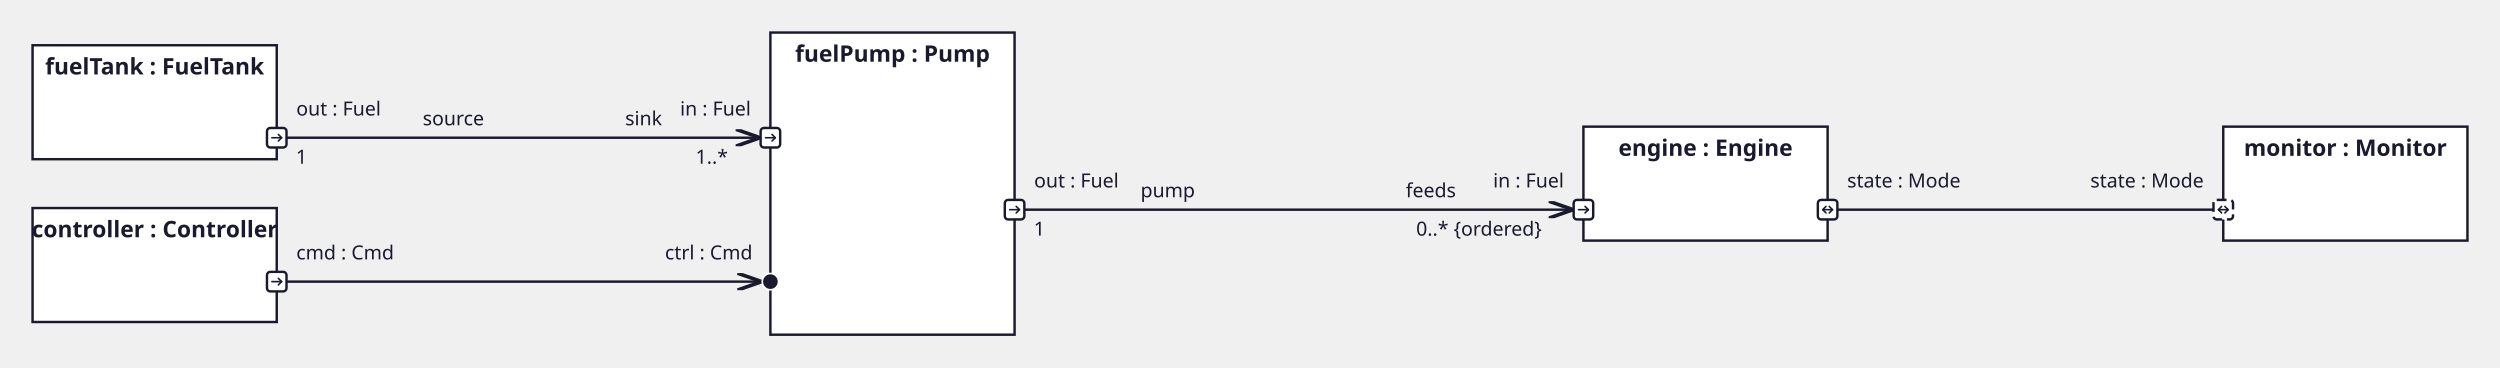
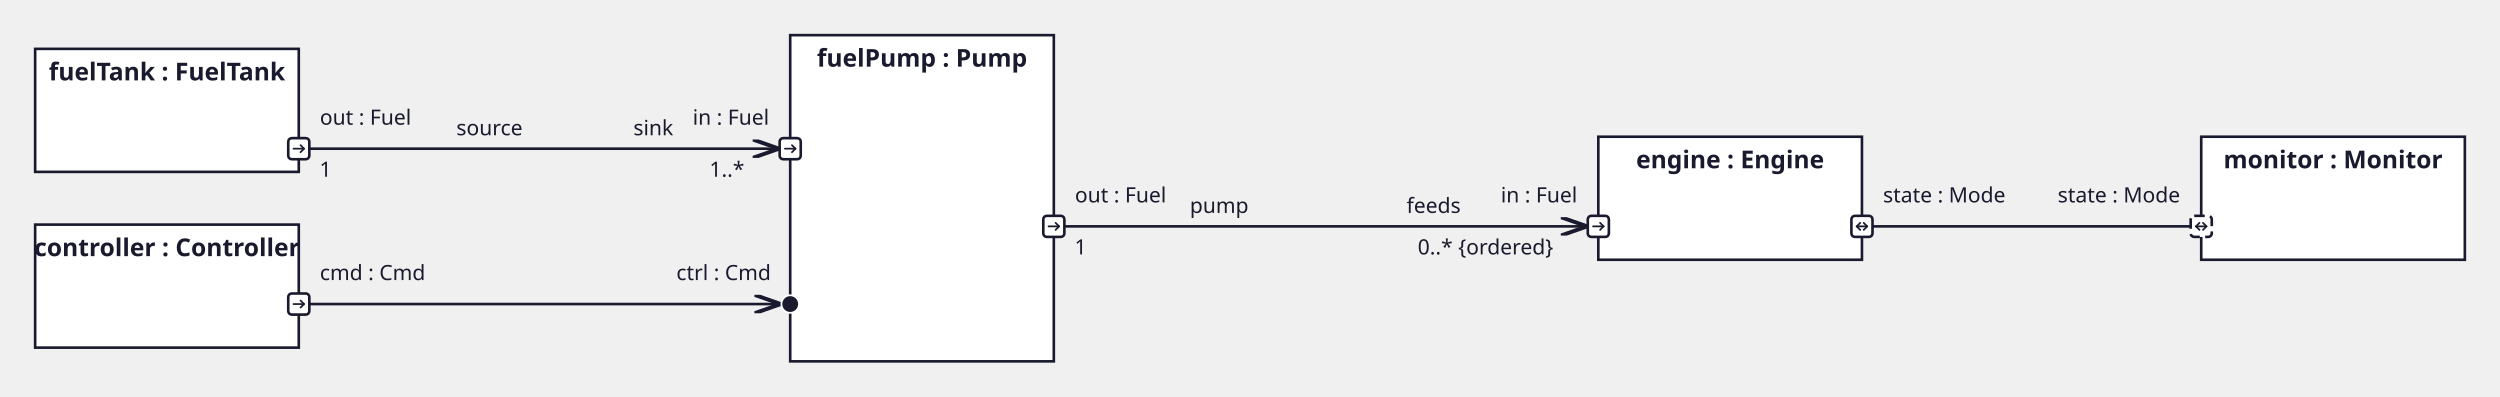
- <svg xmlns="http://www.w3.org/2000/svg" width="1535.72" height="225.60" viewBox="0 0 1535.72 225.60">
+ <svg xmlns="http://www.w3.org/2000/svg" width="1422.46" height="225.60" viewBox="0 0 1422.46 225.60">
  <defs>
    <marker id="line-end-open-chevron" markerWidth="10.248" markerHeight="7" refX="10.248" refY="3.5" orient="auto">
      <polyline points="0 0, 10 3.5, 0 7" fill="none" stroke="#1A1A2E" stroke-width="1.50" stroke-linejoin="bevel" />
    </marker>
    <marker id="line-end-hollow-triangle" markerWidth="10.248" markerHeight="7" refX="10.248" refY="3.5" orient="auto">
      <polygon points="0 0, 10 3.5, 0 7" fill="#FFFFFF" stroke="#1A1A2E" stroke-width="1.50" stroke-linejoin="bevel" />
    </marker>
    <marker id="line-end-filled-arrow" markerWidth="10.248" markerHeight="7" refX="10.248" refY="3.5" orient="auto">
      <polygon points="0 0, 10 3.5, 0 7" fill="#1A1A2E" stroke="#1A1A2E" stroke-width="1.50" stroke-linejoin="bevel" />
    </marker>
    <marker id="line-end-hollow-triangle-crossbar" markerWidth="14.748" markerHeight="7" refX="14.748" refY="3.5" orient="auto">
      <polygon points="4.5 0, 14.5 3.5, 4.5 7" fill="#FFFFFF" stroke="#1A1A2E" stroke-width="1.50" stroke-linejoin="bevel" />
      <line x1="1" y1="0" x2="1" y2="7" stroke="#1A1A2E" stroke-width="1.50" />
    </marker>
    <marker id="line-end-hollow-diamond" markerWidth="14" markerHeight="8" refX="13.416" refY="4" orient="auto">
      <polygon points="1 4, 7 0, 13 4, 7 8" fill="#FFFFFF" stroke="#1A1A2E" stroke-width="1.50" stroke-linejoin="bevel" />
    </marker>
    <marker id="line-end-filled-diamond" markerWidth="14" markerHeight="8" refX="13.416" refY="4" orient="auto">
      <polygon points="1 4, 7 0, 13 4, 7 8" fill="#1A1A2E" stroke="#1A1A2E" stroke-width="1.50" stroke-linejoin="bevel" />
    </marker>
    <marker id="line-end-circle" markerWidth="10" markerHeight="10" refX="9.75" refY="5" orient="auto">
      <circle cx="5" cy="5" r="4" fill="#FFFFFF" stroke="#1A1A2E" stroke-width="1.50" />
    </marker>
    <marker id="line-end-bar" markerWidth="4" markerHeight="12" refX="2.75" refY="6" orient="auto">
      <line x1="2" y1="0" x2="2" y2="12" stroke="#1A1A2E" stroke-width="1.50" />
    </marker>
    <filter id="label-bg" x="-0.05" y="-0.05" width="1.1" height="1.1">
      <feFlood flood-color="#FFFFFF" />
      <feComposite in="SourceGraphic" operator="over" />
    </filter>
  </defs>
  <rect x="20.00" y="27.80" width="150.00" height="70.00" fill="#FFFFFF" stroke="#1A1A2E" stroke-width="1.50" />
  <text x="95.00" y="40.80" font-family="Noto Sans, sans-serif" font-size="14.00" font-weight="bold" fill="#1A1A2E" text-anchor="middle" dominant-baseline="middle" textLength="138.00" lengthAdjust="spacingAndGlyphs">fuelTank : FuelTank</text>
-   <rect x="473.24" y="20.00" width="150.00" height="185.60" fill="#FFFFFF" stroke="#1A1A2E" stroke-width="1.50" />
-   <text x="548.24" y="33.00" font-family="Noto Sans, sans-serif" font-size="14.00" font-weight="bold" fill="#1A1A2E" text-anchor="middle" dominant-baseline="middle">fuelPump : Pump</text>
-   <rect x="972.68" y="77.80" width="150.00" height="70.00" fill="#FFFFFF" stroke="#1A1A2E" stroke-width="1.50" />
-   <text x="1047.68" y="90.80" font-family="Noto Sans, sans-serif" font-size="14.00" font-weight="bold" fill="#1A1A2E" text-anchor="middle" dominant-baseline="middle">engine : Engine</text>
+   <rect x="449.61" y="20.00" width="150.00" height="185.60" fill="#FFFFFF" stroke="#1A1A2E" stroke-width="1.50" />
+   <text x="524.61" y="33.00" font-family="Noto Sans, sans-serif" font-size="14.00" font-weight="bold" fill="#1A1A2E" text-anchor="middle" dominant-baseline="middle">fuelPump : Pump</text>
+   <rect x="909.42" y="77.80" width="150.00" height="70.00" fill="#FFFFFF" stroke="#1A1A2E" stroke-width="1.50" />
+   <text x="984.42" y="90.80" font-family="Noto Sans, sans-serif" font-size="14.00" font-weight="bold" fill="#1A1A2E" text-anchor="middle" dominant-baseline="middle">engine : Engine</text>
  <rect x="20.00" y="127.80" width="150.00" height="70.00" fill="#FFFFFF" stroke="#1A1A2E" stroke-width="1.50" />
  <text x="95.00" y="140.80" font-family="Noto Sans, sans-serif" font-size="14.00" font-weight="bold" fill="#1A1A2E" text-anchor="middle" dominant-baseline="middle" textLength="138.00" lengthAdjust="spacingAndGlyphs">controller : Controller</text>
-   <rect x="1365.72" y="77.80" width="150.00" height="70.00" fill="#FFFFFF" stroke="#1A1A2E" stroke-width="1.50" />
-   <text x="1440.72" y="90.80" font-family="Noto Sans, sans-serif" font-size="14.00" font-weight="bold" fill="#1A1A2E" text-anchor="middle" dominant-baseline="middle" textLength="138.00" lengthAdjust="spacingAndGlyphs">monitor : Monitor</text>
-   <path d="M 170.00 84.60 L 467.24 84.60" fill="none" stroke="#1A1A2E" stroke-width="1.50" marker-end="url(#line-end-open-chevron)" />
+   <rect x="1252.46" y="77.80" width="150.00" height="70.00" fill="#FFFFFF" stroke="#1A1A2E" stroke-width="1.50" />
+   <text x="1327.46" y="90.80" font-family="Noto Sans, sans-serif" font-size="14.00" font-weight="bold" fill="#1A1A2E" text-anchor="middle" dominant-baseline="middle" textLength="138.00" lengthAdjust="spacingAndGlyphs">monitor : Monitor</text>
+   <path d="M 170.00 84.60 L 443.61 84.60" fill="none" stroke="#1A1A2E" stroke-width="1.50" marker-end="url(#line-end-open-chevron)" />
  <rect x="164.00" y="78.60" width="12.00" height="12.00" rx="2.00" ry="2.00" fill="#FFFFFF" stroke="#1A1A2E" stroke-width="1.50" />
  <polyline points="173.00,84.60 167.00,84.60" fill="none" stroke="#1A1A2E" stroke-width="1.00" stroke-linecap="round" stroke-linejoin="round" />
  <polyline points="171.00,82.60 173.00,84.60 171.00,86.60" fill="none" stroke="#1A1A2E" stroke-width="1.00" stroke-linecap="round" stroke-linejoin="round" />
  <text x="182.00" y="66.80" font-family="Noto Sans, sans-serif" font-size="12.00" fill="#1A1A2E" text-anchor="start" dominant-baseline="middle">out : Fuel</text>
-   <rect x="467.24" y="78.60" width="12.00" height="12.00" rx="2.00" ry="2.00" fill="#FFFFFF" stroke="#1A1A2E" stroke-width="1.50" />
-   <polyline points="470.24,84.60 476.24,84.60" fill="none" stroke="#1A1A2E" stroke-width="1.00" stroke-linecap="round" stroke-linejoin="round" />
-   <polyline points="474.24,86.60 476.24,84.60 474.24,82.60" fill="none" stroke="#1A1A2E" stroke-width="1.00" stroke-linecap="round" stroke-linejoin="round" />
-   <text x="461.24" y="66.80" font-family="Noto Sans, sans-serif" font-size="12.00" fill="#1A1A2E" text-anchor="end" dominant-baseline="middle">in : Fuel</text>
-   <path d="M 623.24 128.80 L 966.68 128.80" fill="none" stroke="#1A1A2E" stroke-width="1.50" marker-end="url(#line-end-open-chevron)" />
-   <rect x="617.24" y="122.80" width="12.00" height="12.00" rx="2.00" ry="2.00" fill="#FFFFFF" stroke="#1A1A2E" stroke-width="1.50" />
-   <polyline points="626.24,128.80 620.24,128.80" fill="none" stroke="#1A1A2E" stroke-width="1.00" stroke-linecap="round" stroke-linejoin="round" />
-   <polyline points="624.24,126.80 626.24,128.80 624.24,130.80" fill="none" stroke="#1A1A2E" stroke-width="1.00" stroke-linecap="round" stroke-linejoin="round" />
-   <text x="635.24" y="111.00" font-family="Noto Sans, sans-serif" font-size="12.00" fill="#1A1A2E" text-anchor="start" dominant-baseline="middle">out : Fuel</text>
-   <rect x="966.68" y="122.80" width="12.00" height="12.00" rx="2.00" ry="2.00" fill="#FFFFFF" stroke="#1A1A2E" stroke-width="1.50" />
-   <polyline points="969.68,128.80 975.68,128.80" fill="none" stroke="#1A1A2E" stroke-width="1.00" stroke-linecap="round" stroke-linejoin="round" />
-   <polyline points="973.68,130.80 975.68,128.80 973.68,126.80" fill="none" stroke="#1A1A2E" stroke-width="1.00" stroke-linecap="round" stroke-linejoin="round" />
-   <text x="960.68" y="111.00" font-family="Noto Sans, sans-serif" font-size="12.00" fill="#1A1A2E" text-anchor="end" dominant-baseline="middle">in : Fuel</text>
-   <path d="M 170.00 173.00 L 468.24 173.00" fill="none" stroke="#1A1A2E" stroke-width="1.50" marker-end="url(#line-end-open-chevron)" />
+   <rect x="443.61" y="78.60" width="12.00" height="12.00" rx="2.00" ry="2.00" fill="#FFFFFF" stroke="#1A1A2E" stroke-width="1.50" />
+   <polyline points="446.61,84.60 452.61,84.60" fill="none" stroke="#1A1A2E" stroke-width="1.00" stroke-linecap="round" stroke-linejoin="round" />
+   <polyline points="450.61,86.60 452.61,84.60 450.61,82.60" fill="none" stroke="#1A1A2E" stroke-width="1.00" stroke-linecap="round" stroke-linejoin="round" />
+   <text x="437.61" y="66.80" font-family="Noto Sans, sans-serif" font-size="12.00" fill="#1A1A2E" text-anchor="end" dominant-baseline="middle">in : Fuel</text>
+   <path d="M 599.61 128.80 L 903.42 128.80" fill="none" stroke="#1A1A2E" stroke-width="1.50" marker-end="url(#line-end-open-chevron)" />
+   <rect x="593.61" y="122.80" width="12.00" height="12.00" rx="2.00" ry="2.00" fill="#FFFFFF" stroke="#1A1A2E" stroke-width="1.50" />
+   <polyline points="602.61,128.80 596.61,128.80" fill="none" stroke="#1A1A2E" stroke-width="1.00" stroke-linecap="round" stroke-linejoin="round" />
+   <polyline points="600.61,126.80 602.61,128.80 600.61,130.80" fill="none" stroke="#1A1A2E" stroke-width="1.00" stroke-linecap="round" stroke-linejoin="round" />
+   <text x="611.61" y="111.00" font-family="Noto Sans, sans-serif" font-size="12.00" fill="#1A1A2E" text-anchor="start" dominant-baseline="middle">out : Fuel</text>
+   <rect x="903.42" y="122.80" width="12.00" height="12.00" rx="2.00" ry="2.00" fill="#FFFFFF" stroke="#1A1A2E" stroke-width="1.50" />
+   <polyline points="906.42,128.80 912.42,128.80" fill="none" stroke="#1A1A2E" stroke-width="1.00" stroke-linecap="round" stroke-linejoin="round" />
+   <polyline points="910.42,130.80 912.42,128.80 910.42,126.80" fill="none" stroke="#1A1A2E" stroke-width="1.00" stroke-linecap="round" stroke-linejoin="round" />
+   <text x="897.42" y="111.00" font-family="Noto Sans, sans-serif" font-size="12.00" fill="#1A1A2E" text-anchor="end" dominant-baseline="middle">in : Fuel</text>
+   <path d="M 170.00 173.00 L 444.61 173.00" fill="none" stroke="#1A1A2E" stroke-width="1.50" marker-end="url(#line-end-open-chevron)" />
  <rect x="164.00" y="167.00" width="12.00" height="12.00" rx="2.00" ry="2.00" fill="#FFFFFF" stroke="#1A1A2E" stroke-width="1.50" />
  <polyline points="173.00,173.00 167.00,173.00" fill="none" stroke="#1A1A2E" stroke-width="1.00" stroke-linecap="round" stroke-linejoin="round" />
  <polyline points="171.00,171.00 173.00,173.00 171.00,175.00" fill="none" stroke="#1A1A2E" stroke-width="1.00" stroke-linecap="round" stroke-linejoin="round" />
  <text x="182.00" y="155.20" font-family="Noto Sans, sans-serif" font-size="12.00" fill="#1A1A2E" text-anchor="start" dominant-baseline="middle">cmd : Cmd</text>
-   <circle cx="473.24" cy="173.00" r="5.00" fill="#1A1A2E" stroke="#FFFFFF" stroke-width="1.00" />
-   <text x="462.24" y="155.20" font-family="Noto Sans, sans-serif" font-size="12.00" fill="#1A1A2E" text-anchor="end" dominant-baseline="middle">ctrl : Cmd</text>
-   <path d="M 1122.68 128.80 L 1365.72 128.80" fill="none" stroke="#1A1A2E" stroke-width="1.50" />
-   <rect x="1116.68" y="122.80" width="12.00" height="12.00" rx="2.00" ry="2.00" fill="#FFFFFF" stroke="#1A1A2E" stroke-width="1.50" />
-   <polyline points="1125.68,128.80 1119.68,128.80" fill="none" stroke="#1A1A2E" stroke-width="1.00" stroke-linecap="round" stroke-linejoin="round" />
-   <polyline points="1121.68,126.80 1119.68,128.80 1121.68,130.80" fill="none" stroke="#1A1A2E" stroke-width="1.00" stroke-linecap="round" stroke-linejoin="round" />
-   <polyline points="1123.68,126.80 1125.68,128.80 1123.68,130.80" fill="none" stroke="#1A1A2E" stroke-width="1.00" stroke-linecap="round" stroke-linejoin="round" />
-   <text x="1134.68" y="111.00" font-family="Noto Sans, sans-serif" font-size="12.00" fill="#1A1A2E" text-anchor="start" dominant-baseline="middle">state : Mode</text>
-   <rect x="1359.72" y="122.80" width="12.00" height="12.00" rx="2.00" ry="2.00" fill="#FFFFFF" stroke="#1A1A2E" stroke-width="1.50" stroke-dasharray="6 3" />
-   <polyline points="1362.72,128.80 1368.72,128.80" fill="none" stroke="#1A1A2E" stroke-width="1.00" stroke-linecap="round" stroke-linejoin="round" />
-   <polyline points="1366.72,130.80 1368.72,128.80 1366.72,126.80" fill="none" stroke="#1A1A2E" stroke-width="1.00" stroke-linecap="round" stroke-linejoin="round" />
-   <polyline points="1364.72,130.80 1362.72,128.80 1364.72,126.80" fill="none" stroke="#1A1A2E" stroke-width="1.00" stroke-linecap="round" stroke-linejoin="round" />
-   <text x="1353.72" y="111.00" font-family="Noto Sans, sans-serif" font-size="12.00" fill="#1A1A2E" text-anchor="end" dominant-baseline="middle">state : Mode</text>
+   <circle cx="449.61" cy="173.00" r="5.00" fill="#1A1A2E" stroke="#FFFFFF" stroke-width="1.00" />
+   <text x="438.61" y="155.20" font-family="Noto Sans, sans-serif" font-size="12.00" fill="#1A1A2E" text-anchor="end" dominant-baseline="middle">ctrl : Cmd</text>
+   <path d="M 1059.42 128.80 L 1252.46 128.80" fill="none" stroke="#1A1A2E" stroke-width="1.50" />
+   <rect x="1053.42" y="122.80" width="12.00" height="12.00" rx="2.00" ry="2.00" fill="#FFFFFF" stroke="#1A1A2E" stroke-width="1.50" />
+   <polyline points="1062.42,128.80 1056.42,128.80" fill="none" stroke="#1A1A2E" stroke-width="1.00" stroke-linecap="round" stroke-linejoin="round" />
+   <polyline points="1058.42,126.80 1056.42,128.80 1058.42,130.80" fill="none" stroke="#1A1A2E" stroke-width="1.00" stroke-linecap="round" stroke-linejoin="round" />
+   <polyline points="1060.42,126.80 1062.42,128.80 1060.42,130.80" fill="none" stroke="#1A1A2E" stroke-width="1.00" stroke-linecap="round" stroke-linejoin="round" />
+   <text x="1071.42" y="111.00" font-family="Noto Sans, sans-serif" font-size="12.00" fill="#1A1A2E" text-anchor="start" dominant-baseline="middle">state : Mode</text>
+   <rect x="1246.46" y="122.80" width="12.00" height="12.00" rx="2.00" ry="2.00" fill="#FFFFFF" stroke="#1A1A2E" stroke-width="1.50" stroke-dasharray="6 3" />
+   <polyline points="1249.46,128.80 1255.46,128.80" fill="none" stroke="#1A1A2E" stroke-width="1.00" stroke-linecap="round" stroke-linejoin="round" />
+   <polyline points="1253.46,130.80 1255.46,128.80 1253.46,126.80" fill="none" stroke="#1A1A2E" stroke-width="1.00" stroke-linecap="round" stroke-linejoin="round" />
+   <polyline points="1251.46,130.80 1249.46,128.80 1251.46,126.80" fill="none" stroke="#1A1A2E" stroke-width="1.00" stroke-linecap="round" stroke-linejoin="round" />
+   <text x="1240.46" y="111.00" font-family="Noto Sans, sans-serif" font-size="12.00" fill="#1A1A2E" text-anchor="end" dominant-baseline="middle">state : Mode</text>
  <text x="278.50" y="72.80" font-family="Noto Sans, sans-serif" font-size="12.00" fill="#1A1A2E" text-anchor="middle" dominant-baseline="middle">source</text>
  <text x="185.20" y="96.40" font-family="Noto Sans, sans-serif" font-size="12.00" fill="#1A1A2E" text-anchor="middle" dominant-baseline="middle">1</text>
-   <text x="395.36" y="72.80" font-family="Noto Sans, sans-serif" font-size="12.00" fill="#1A1A2E" text-anchor="middle" dominant-baseline="middle">sink</text>
-   <text x="437.24" y="96.40" font-family="Noto Sans, sans-serif" font-size="12.00" fill="#1A1A2E" text-anchor="middle" dominant-baseline="middle">1..*</text>
-   <text x="717.34" y="117.00" font-family="Noto Sans, sans-serif" font-size="12.00" fill="#1A1A2E" text-anchor="middle" dominant-baseline="middle">pump</text>
-   <text x="638.44" y="140.60" font-family="Noto Sans, sans-serif" font-size="12.00" fill="#1A1A2E" text-anchor="middle" dominant-baseline="middle">1</text>
-   <text x="878.96" y="117.00" font-family="Noto Sans, sans-serif" font-size="12.00" fill="#1A1A2E" text-anchor="middle" dominant-baseline="middle">feeds</text>
-   <text x="908.48" y="140.60" font-family="Noto Sans, sans-serif" font-size="12.00" fill="#1A1A2E" text-anchor="middle" dominant-baseline="middle">0..* {ordered}</text>
+   <text x="371.73" y="72.80" font-family="Noto Sans, sans-serif" font-size="12.00" fill="#1A1A2E" text-anchor="middle" dominant-baseline="middle">sink</text>
+   <text x="413.61" y="96.40" font-family="Noto Sans, sans-serif" font-size="12.00" fill="#1A1A2E" text-anchor="middle" dominant-baseline="middle">1..*</text>
+   <text x="693.71" y="117.00" font-family="Noto Sans, sans-serif" font-size="12.00" fill="#1A1A2E" text-anchor="middle" dominant-baseline="middle">pump</text>
+   <text x="614.81" y="140.60" font-family="Noto Sans, sans-serif" font-size="12.00" fill="#1A1A2E" text-anchor="middle" dominant-baseline="middle">1</text>
+   <text x="815.70" y="117.00" font-family="Noto Sans, sans-serif" font-size="12.00" fill="#1A1A2E" text-anchor="middle" dominant-baseline="middle">feeds</text>
+   <text x="845.22" y="140.60" font-family="Noto Sans, sans-serif" font-size="12.00" fill="#1A1A2E" text-anchor="middle" dominant-baseline="middle">0..* {ordered}</text>
</svg>
